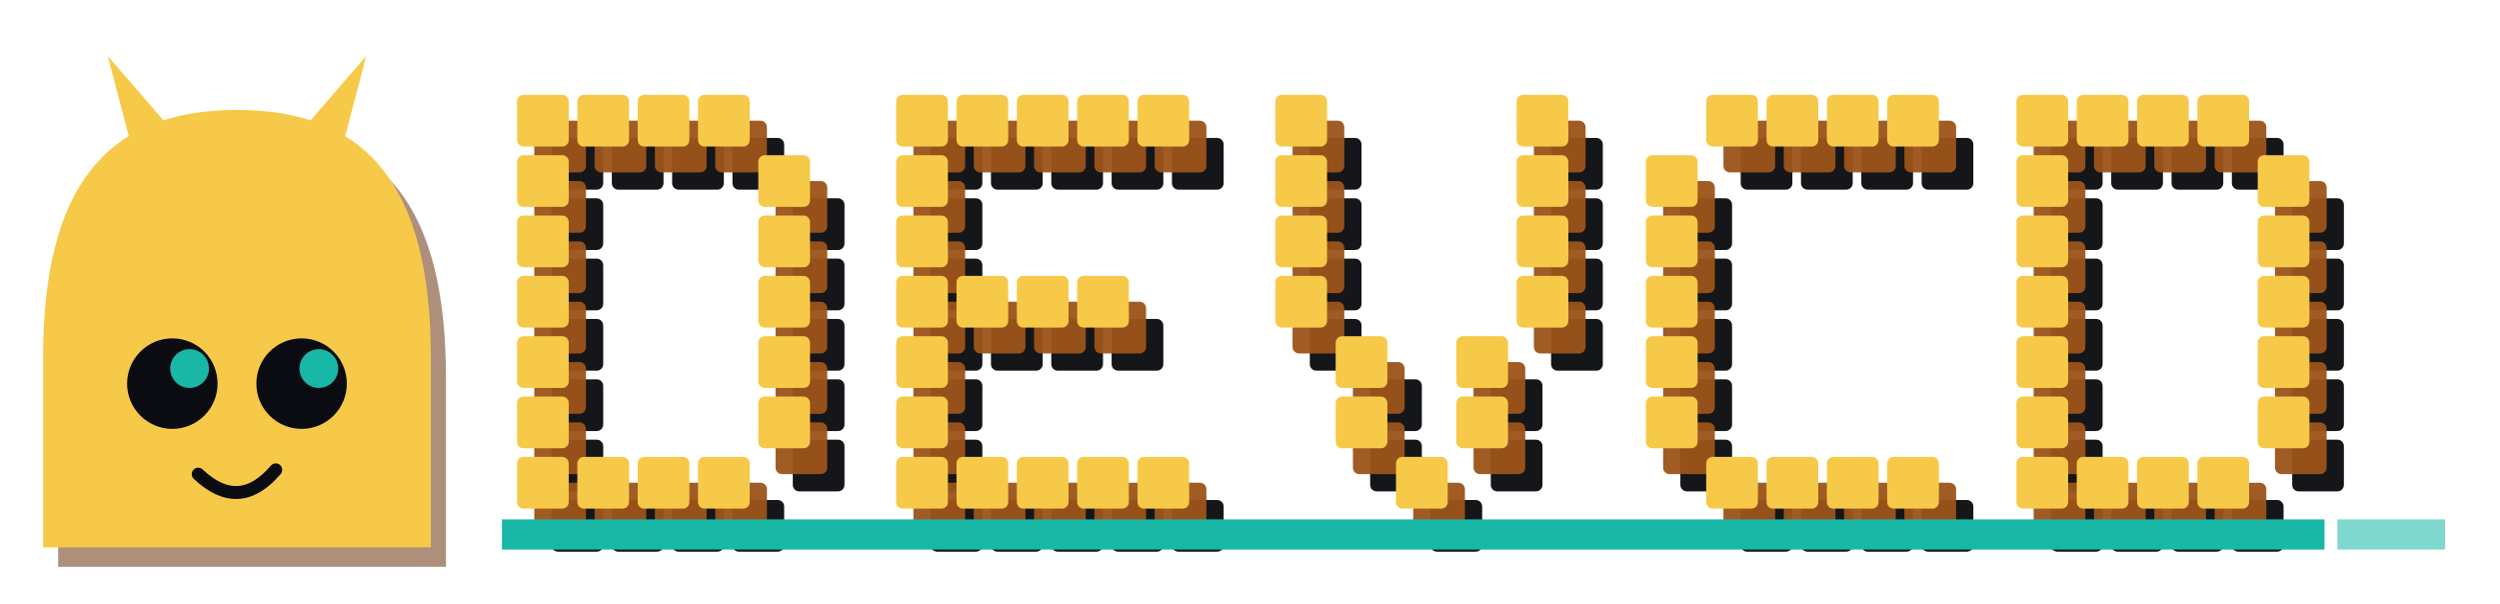
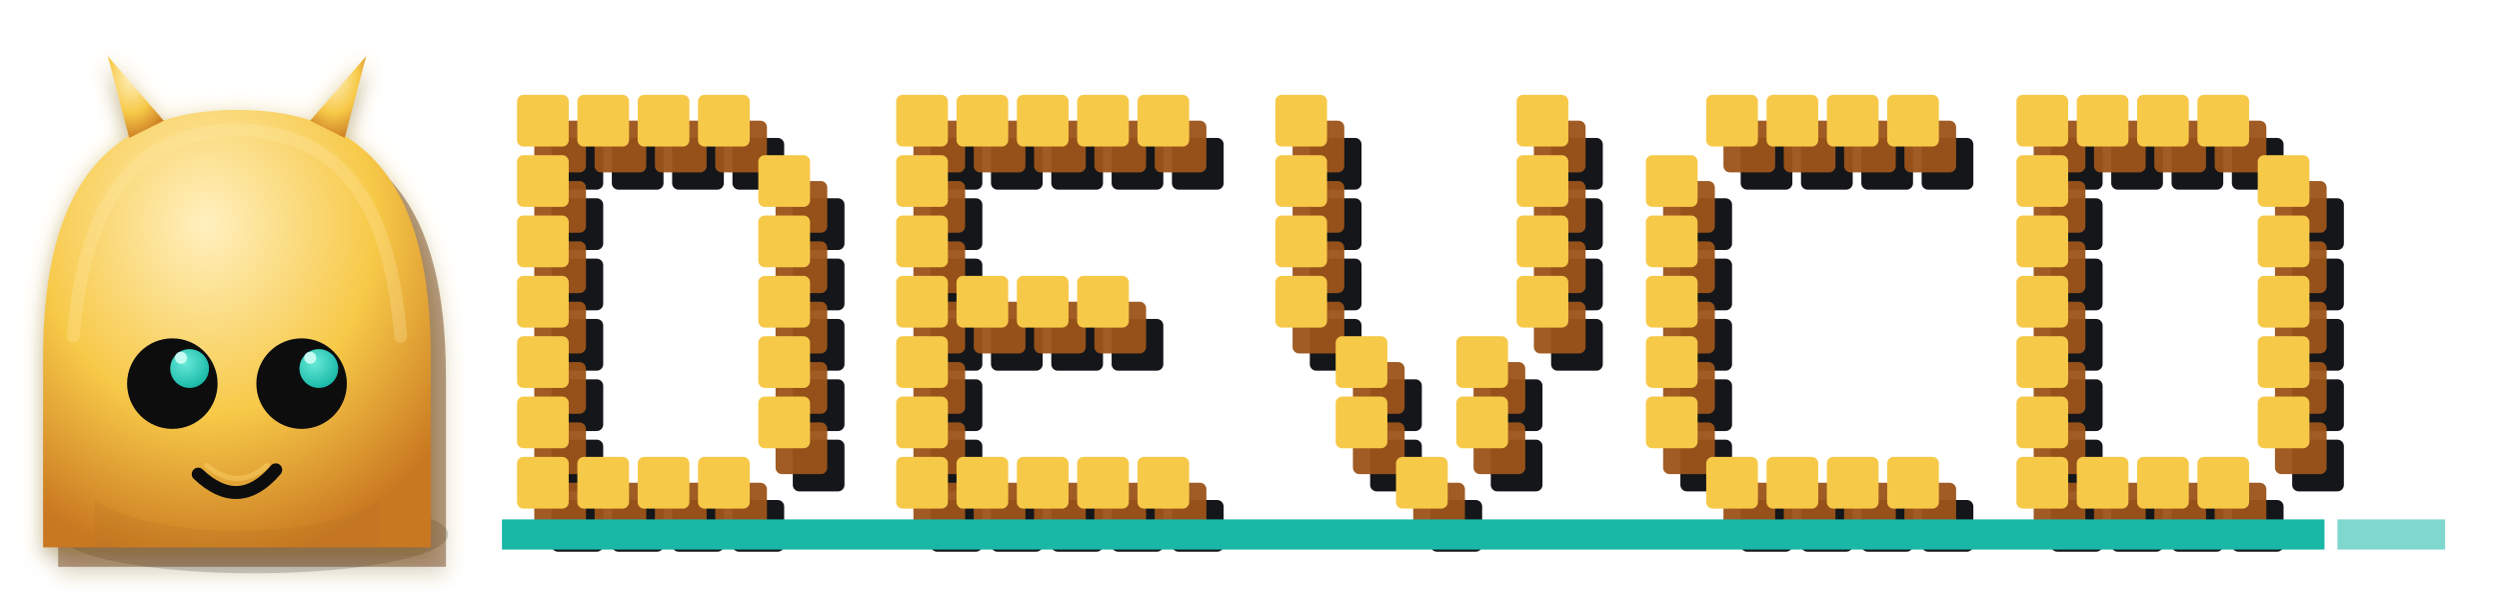
<svg xmlns="http://www.w3.org/2000/svg" width="580" height="140" viewBox="0 0 580 140" role="img" aria-labelledby="title desc">
  <defs>
    <rect id="px" width="12" height="12" rx="1.5" fill="currentColor" />
    <g id="devcd-pixels">
      <use href="#px" x="0" y="0" />
      <use href="#px" x="14" y="0" />
      <use href="#px" x="28" y="0" />
      <use href="#px" x="42" y="0" />
      <use href="#px" x="0" y="14" />
      <use href="#px" x="56" y="14" />
      <use href="#px" x="0" y="28" />
      <use href="#px" x="56" y="28" />
      <use href="#px" x="0" y="42" />
      <use href="#px" x="56" y="42" />
      <use href="#px" x="0" y="56" />
      <use href="#px" x="56" y="56" />
      <use href="#px" x="0" y="70" />
      <use href="#px" x="56" y="70" />
      <use href="#px" x="0" y="84" />
      <use href="#px" x="14" y="84" />
      <use href="#px" x="28" y="84" />
      <use href="#px" x="42" y="84" />
      <use href="#px" x="88" y="0" />
      <use href="#px" x="102" y="0" />
      <use href="#px" x="116" y="0" />
      <use href="#px" x="130" y="0" />
      <use href="#px" x="144" y="0" />
      <use href="#px" x="88" y="14" />
      <use href="#px" x="88" y="28" />
      <use href="#px" x="88" y="42" />
      <use href="#px" x="102" y="42" />
      <use href="#px" x="116" y="42" />
      <use href="#px" x="130" y="42" />
      <use href="#px" x="88" y="56" />
      <use href="#px" x="88" y="70" />
      <use href="#px" x="88" y="84" />
      <use href="#px" x="102" y="84" />
      <use href="#px" x="116" y="84" />
      <use href="#px" x="130" y="84" />
      <use href="#px" x="144" y="84" />
      <use href="#px" x="176" y="0" />
      <use href="#px" x="232" y="0" />
      <use href="#px" x="176" y="14" />
      <use href="#px" x="232" y="14" />
      <use href="#px" x="176" y="28" />
      <use href="#px" x="232" y="28" />
      <use href="#px" x="176" y="42" />
      <use href="#px" x="232" y="42" />
      <use href="#px" x="190" y="56" />
      <use href="#px" x="218" y="56" />
      <use href="#px" x="190" y="70" />
      <use href="#px" x="218" y="70" />
      <use href="#px" x="204" y="84" />
      <use href="#px" x="276" y="0" />
      <use href="#px" x="290" y="0" />
      <use href="#px" x="304" y="0" />
      <use href="#px" x="318" y="0" />
      <use href="#px" x="262" y="14" />
      <use href="#px" x="262" y="28" />
      <use href="#px" x="262" y="42" />
      <use href="#px" x="262" y="56" />
      <use href="#px" x="262" y="70" />
      <use href="#px" x="276" y="84" />
      <use href="#px" x="290" y="84" />
      <use href="#px" x="304" y="84" />
      <use href="#px" x="318" y="84" />
      <use href="#px" x="348" y="0" />
      <use href="#px" x="362" y="0" />
      <use href="#px" x="376" y="0" />
      <use href="#px" x="390" y="0" />
      <use href="#px" x="348" y="14" />
      <use href="#px" x="404" y="14" />
      <use href="#px" x="348" y="28" />
      <use href="#px" x="404" y="28" />
      <use href="#px" x="348" y="42" />
      <use href="#px" x="404" y="42" />
      <use href="#px" x="348" y="56" />
      <use href="#px" x="404" y="56" />
      <use href="#px" x="348" y="70" />
      <use href="#px" x="404" y="70" />
      <use href="#px" x="348" y="84" />
      <use href="#px" x="362" y="84" />
      <use href="#px" x="376" y="84" />
      <use href="#px" x="390" y="84" />
    </g>
+     <radialGradient id="mascot-body-shade" cx="42%" cy="26%" r="78%">
+       <stop offset="0%" stop-color="#fff0bf" />
+       <stop offset="56%" stop-color="#f7c948" />
+       <stop offset="100%" stop-color="#c97821" />
+     </radialGradient>
+     <filter id="mascot-soft-shadow" x="-35%" y="-35%" width="170%" height="200%">
+       <feGaussianBlur in="SourceAlpha" stdDeviation="6" result="halo-blur" />
+       <feFlood flood-color="#f7c948" flood-opacity="0.24" result="halo-color" />
+       <feComposite in="halo-color" in2="halo-blur" operator="in" result="halo" />
+       <feGaussianBlur in="SourceAlpha" stdDeviation="4.5" result="blur" />
+       <feOffset dx="0" dy="4" result="offset" />
+       <feFlood flood-color="#06080c" flood-opacity="0.38" result="color" />
+       <feComposite in="color" in2="offset" operator="in" result="shadow" />
+       <feMerge>
+         <feMergeNode in="halo" />
+         <feMergeNode in="shadow" />
+         <feMergeNode in="SourceGraphic" />
+       </feMerge>
+     </filter>
+     <radialGradient id="eye-core-glow" cx="38%" cy="34%" r="70%">
+       <stop offset="0%" stop-color="#68ead8" />
+       <stop offset="100%" stop-color="#18b7a6" />
+     </radialGradient>
  </defs>
-   <g transform="translate(-20,-2) scale(0.50)">
-     <path d="M 60,258 L 60,170 C 60,90 90,55 150,55 C 210,55 240,90 240,170 L 240,258 Z" fill="#6b3310" transform="translate(7 9)" opacity="0.55" />
-     <path d="M 60,258 L 60,170 C 60,90 90,55 150,55 C 210,55 240,90 240,170 L 240,258 Z" fill="#f7c948" />
-     <path d="M 100,68 L 90,30 L 116,60" fill="#f7c948" />
-     <path d="M 200,68 L 210,30 L 184,60" fill="#f7c948" />
-     <circle cx="120" cy="182" r="21" fill="#0a0c12" />
-     <circle cx="128" cy="175" r="9" fill="#18b7a6" />
-     <circle cx="180" cy="182" r="21" fill="#0a0c12" />
-     <circle cx="188" cy="175" r="9" fill="#18b7a6" />
-     <path d="M 132,224 Q 151,242 168,222" fill="none" stroke="#0a0c12" stroke-width="6" stroke-linecap="round" />
+   <ellipse cx="59" cy="124" rx="45" ry="9" fill="#05070a" opacity="0.20" />
+   <g transform="translate(-20,-2) scale(0.50)" filter="url(#mascot-soft-shadow)">
+     <path d="M 60,258 L 60,170 C 60,90 90,55 150,55 C 210,55 240,90 240,170 L 240,258 Z" fill="#6b3310" transform="translate(7 9)" opacity="0.48" />
+     <path d="M 60,258 L 60,170 C 60,90 90,55 150,55 C 210,55 240,90 240,170 L 240,258 Z" fill="url(#mascot-body-shade)" />
+     <path d="M 100,68 L 90,30 L 116,60" fill="url(#mascot-body-shade)" />
+     <path d="M 200,68 L 210,30 L 184,60" fill="url(#mascot-body-shade)" />
+     <path d="M 74,160 C 80,92 105,66 150,64 C 195,66 220,92 226,160" fill="none" stroke="#ffe9a9" stroke-width="6" stroke-linecap="round" opacity="0.28" />
+     <path d="M 84,236 C 110,255 190,255 216,236 L 216,258 L 84,258 Z" fill="#b46f1e" opacity="0.24" />
+     <circle cx="120" cy="182" r="21" fill="#080a0f" />
+     <circle cx="128" cy="175" r="9" fill="url(#eye-core-glow)" />
+     <circle cx="124" cy="170" r="2.8" fill="#d7fff6" opacity="0.86" />
+     <circle cx="180" cy="182" r="21" fill="#080a0f" />
+     <circle cx="188" cy="175" r="9" fill="url(#eye-core-glow)" />
+     <circle cx="184" cy="170" r="2.8" fill="#d7fff6" opacity="0.86" />
+     <path d="M 132,224 Q 151,242 168,222" fill="none" stroke="#080a0f" stroke-width="6" stroke-linecap="round" />
+     <path d="M 136,220 Q 150,232 164,220" fill="none" stroke="#ffd66e" stroke-width="2.4" stroke-linecap="round" opacity="0.42" />
  </g>
  <use href="#devcd-pixels" x="120" y="22" color="#080a0f" transform="translate(8 10)" opacity="0.95" />
  <use href="#devcd-pixels" x="120" y="22" color="#9b5419" transform="translate(4 6)" opacity="0.95" />
  <use href="#devcd-pixels" x="120" y="22" color="#f7c948" />
  <path d="M120 124h416" stroke="#18b7a6" stroke-width="7" stroke-linecap="square" />
  <path d="M546 124h18" stroke="#18b7a6" stroke-width="7" stroke-linecap="square" opacity="0.55" />
</svg>
